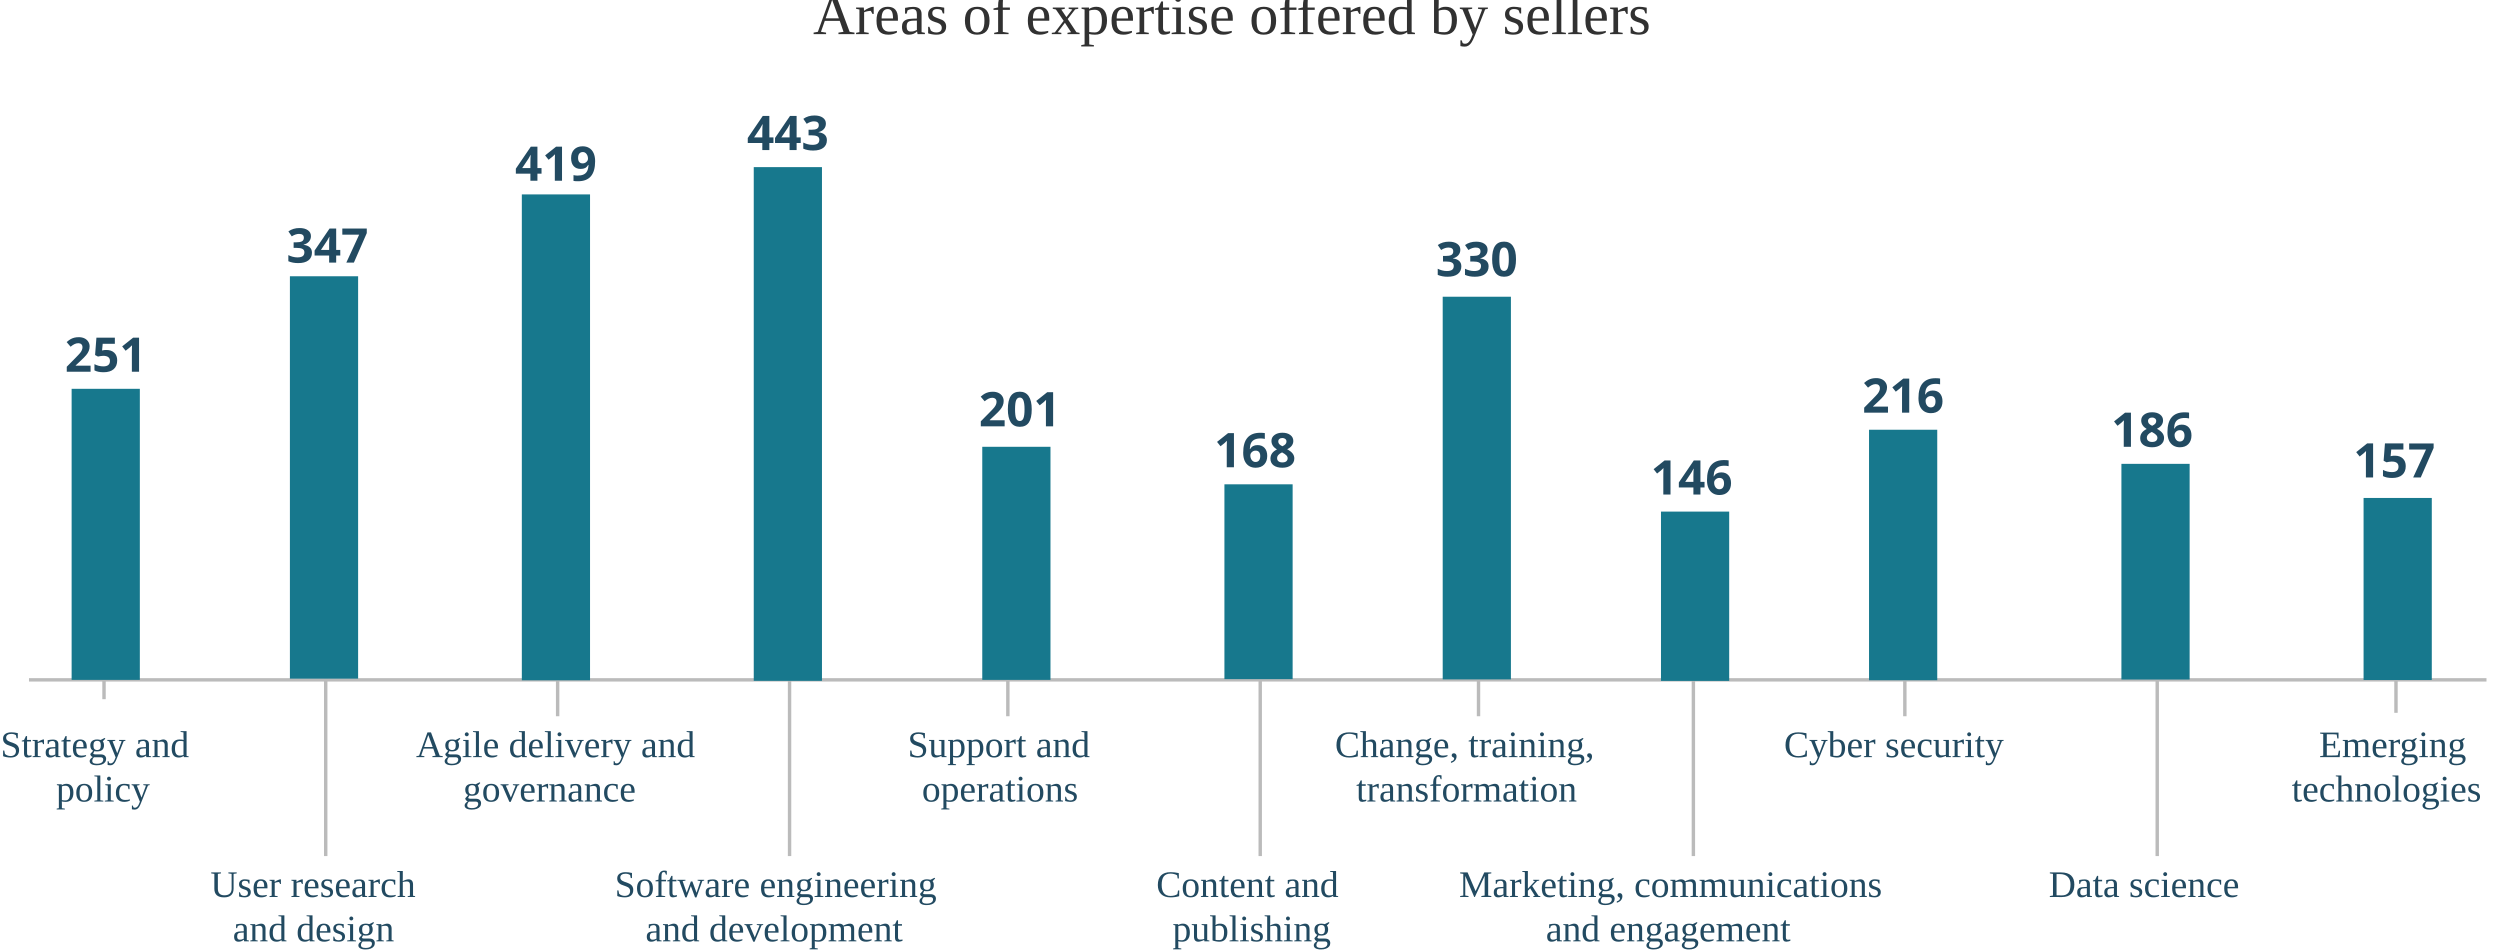
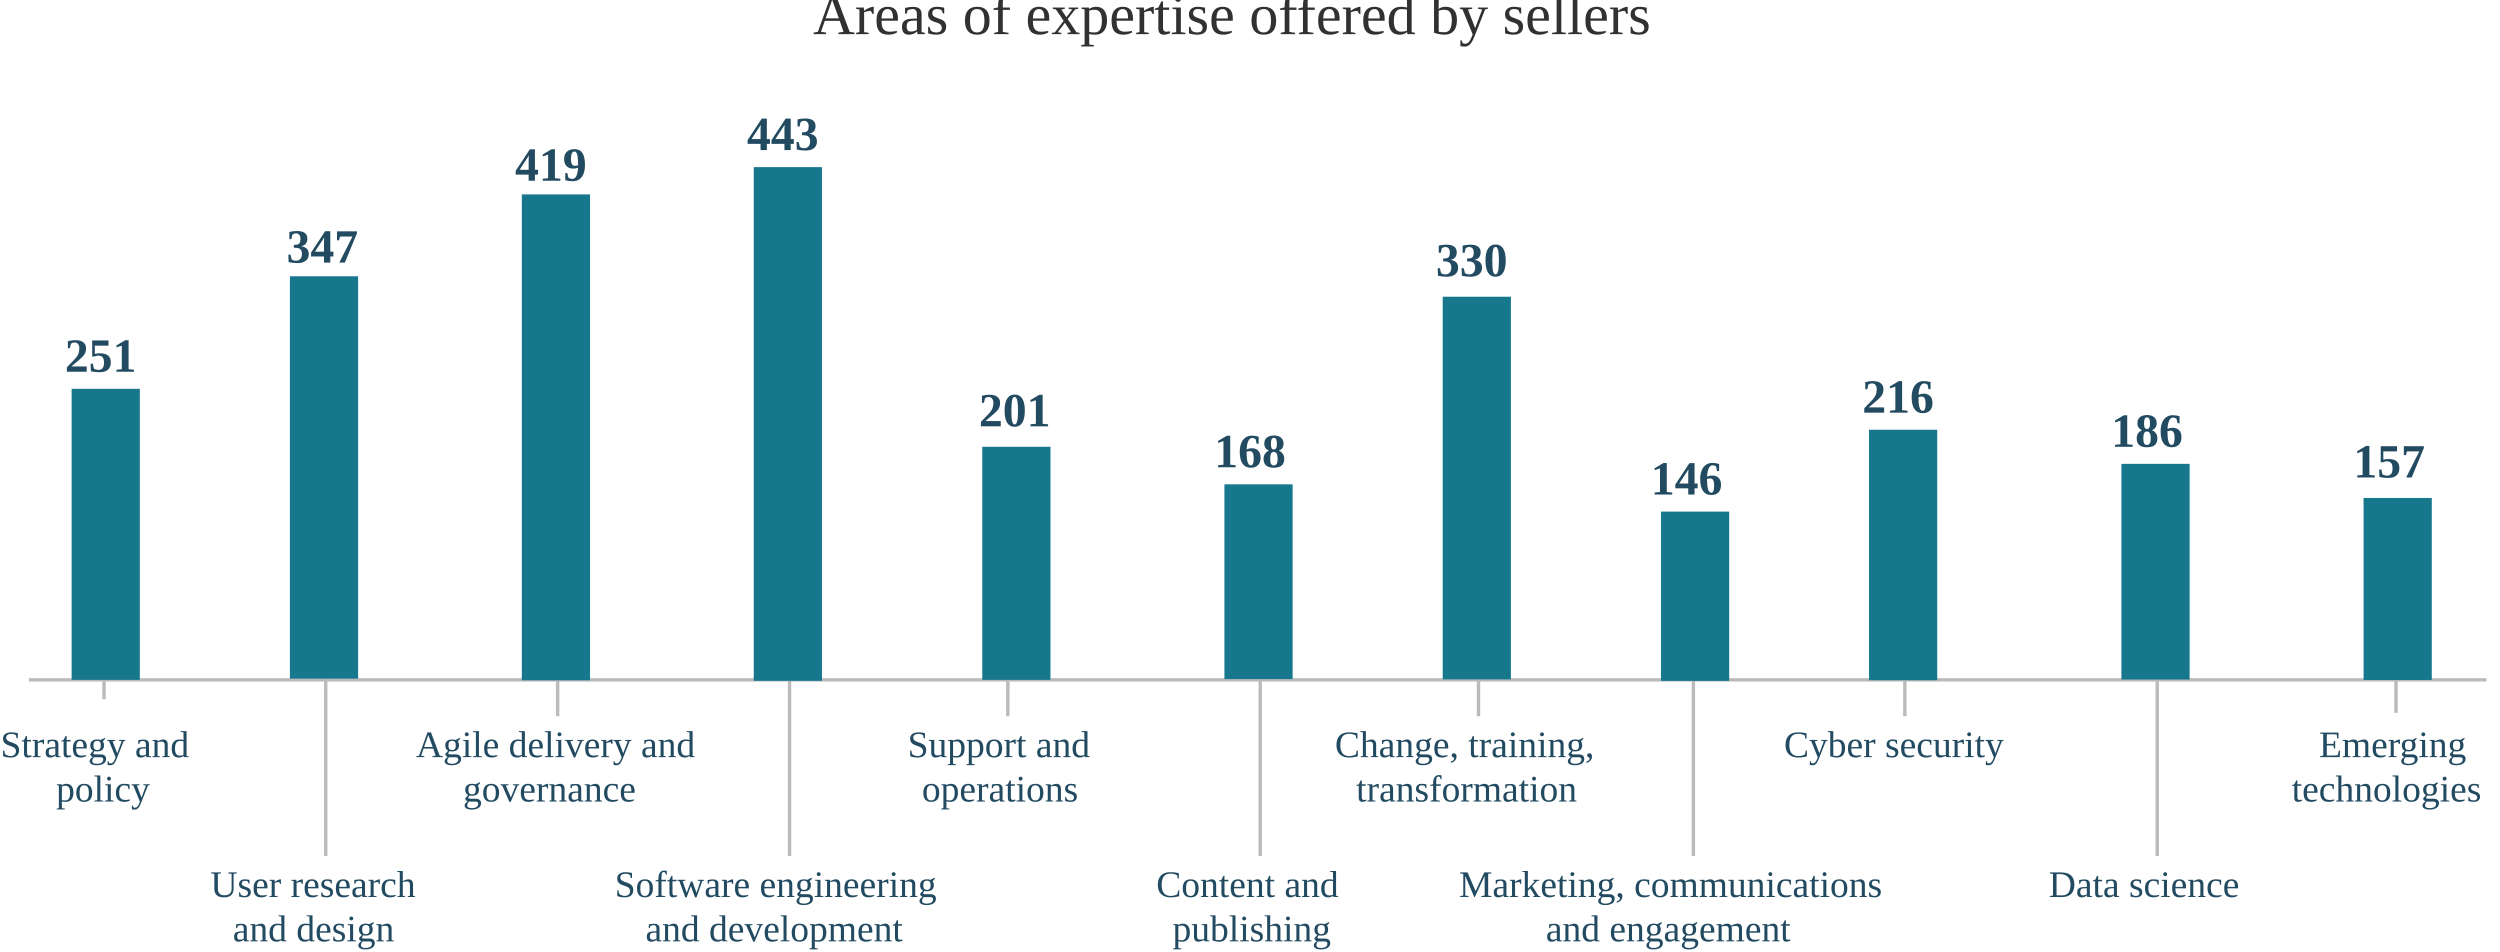
<svg xmlns="http://www.w3.org/2000/svg" width="733px" height="279px" viewBox="0 0 733 279" version="1.1">
  <defs />
  <g id="Jan-monthly-report-greater-than-768px" stroke="none" stroke-width="1" fill="none" fill-rule="evenodd" transform="translate(-319, -2262)">
    <g id="&gt;768-number-of-sellers-per-area-of-expertise" transform="translate(319, 2256)">
-       <text id="Strategy-and-policy" font-family=".HelveticaNeueDeskInterface-Regular, SFNS Display" font-size="11" font-weight="normal" fill="#224A61">
+       <text id="Strategy-and-policy" font-size="11" font-weight="normal" fill="#224A61">
        <tspan x="0.159" y="228">Strategy and </tspan>
        <tspan x="16.447" y="241">policy</tspan>
      </text>
-       <text id="User-research-and-de" font-family=".HelveticaNeueDeskInterface-Regular, SFNS Display" font-size="11" font-weight="normal" fill="#224A61">
+       <text id="User-research-and-de" font-size="11" font-weight="normal" fill="#224A61">
        <tspan x="61.691" y="269">User research </tspan>
        <tspan x="68.249" y="282">and design</tspan>
      </text>
-       <text id="Agile-delivery-and-g" font-family=".HelveticaNeueDeskInterface-Regular, SFNS Display" font-size="11" font-weight="normal" fill="#224A61">
+       <text id="Agile-delivery-and-g" font-size="11" font-weight="normal" fill="#224A61">
        <tspan x="121.957" y="228">Agile delivery and </tspan>
        <tspan x="135.758" y="241">governance</tspan>
      </text>
-       <text id="Software-engineering" font-family=".HelveticaNeueDeskInterface-Regular, SFNS Display" font-size="11" font-weight="normal" fill="#224A61">
+       <text id="Software-engineering" font-size="11" font-weight="normal" fill="#224A61">
        <tspan x="180.233" y="269">Software engineering </tspan>
        <tspan x="189.251" y="282">and development</tspan>
      </text>
-       <text id="Support-and-operatio" font-family=".HelveticaNeueDeskInterface-Regular, SFNS Display" font-size="11" font-weight="normal" fill="#224A61">
+       <text id="Support-and-operatio" font-size="11" font-weight="normal" fill="#224A61">
        <tspan x="266.122" y="228">Support and </tspan>
        <tspan x="270.298" y="241">operations</tspan>
      </text>
-       <text id="Content-and-publishi" font-family=".HelveticaNeueDeskInterface-Regular, SFNS Display" font-size="11" font-weight="normal" fill="#224A61">
+       <text id="Content-and-publishi" font-size="11" font-weight="normal" fill="#224A61">
        <tspan x="339.023" y="269">Content and </tspan>
        <tspan x="343.781" y="282">publishing</tspan>
      </text>
-       <text id="Change,-training,-tr" font-family=".HelveticaNeueDeskInterface-Regular, SFNS Display" font-size="11" font-weight="normal" fill="#224A61">
+       <text id="Change,-training,-tr" font-size="11" font-weight="normal" fill="#224A61">
        <tspan x="391.399" y="228">Change, training, </tspan>
        <tspan x="397.621" y="241">transformation</tspan>
      </text>
-       <text id="Marketing,-communica" font-family=".HelveticaNeueDeskInterface-Regular, SFNS Display" font-size="11" font-weight="normal" fill="#224A61">
+       <text id="Marketing,-communica" font-size="11" font-weight="normal" fill="#224A61">
        <tspan x="427.8" y="269">Marketing, communications </tspan>
        <tspan x="453.24" y="282">and engagement</tspan>
      </text>
-       <text id="Cyber-security" font-family=".HelveticaNeueDeskInterface-Regular, SFNS Display" font-size="11" font-weight="normal" fill="#224A61">
+       <text id="Cyber-security" font-size="11" font-weight="normal" fill="#224A61">
        <tspan x="523.06" y="228">Cyber security</tspan>
      </text>
-       <text id="Data-science" font-family=".HelveticaNeueDeskInterface-Regular, SFNS Display" font-size="11" font-weight="normal" fill="#224A61">
+       <text id="Data-science" font-size="11" font-weight="normal" fill="#224A61">
        <tspan x="600.699" y="269">Data science</tspan>
      </text>
-       <text id="Emerging-technologie" font-family=".HelveticaNeueDeskInterface-Regular, SFNS Display" font-size="11" font-weight="normal" fill="#224A61">
+       <text id="Emerging-technologie" font-size="11" font-weight="normal" fill="#224A61">
        <tspan x="679.938" y="228">Emerging </tspan>
        <tspan x="671.93" y="241">technologies</tspan>
      </text>
      <path d="M30.5,204.5 L30.5,210.5" id="Line" stroke="#BBBBBB" stroke-width="1" stroke-linecap="square" />
      <path d="M163.5,205.5 L163.5,215.5" id="Line-Copy-2" stroke="#BBBBBB" stroke-width="1" stroke-linecap="square" />
      <path d="M295.5,205.5 L295.5,215.5" id="Line-Copy-4" stroke="#BBBBBB" stroke-width="1" stroke-linecap="square" />
      <path d="M433.5,205.5 L433.5,215.5" id="Line-Copy-6" stroke="#BBBBBB" stroke-width="1" stroke-linecap="square" />
      <path d="M558.5,205.5 L558.5,215.5" id="Line-Copy-8" stroke="#BBBBBB" stroke-width="1" stroke-linecap="square" />
      <path d="M702.5,204.5 L702.5,214.5" id="Line-Copy-10" stroke="#BBBBBB" stroke-width="1" stroke-linecap="square" />
      <path d="M496.5,205.5 L496.5,256.5" id="Line-Copy-7" stroke="#BBBBBB" stroke-width="1" stroke-linecap="square" />
      <path d="M369.5,205.5 L369.5,256.5" id="Line-Copy-11" stroke="#BBBBBB" stroke-width="1" stroke-linecap="square" />
      <path d="M231.5,205.5 L231.5,256.5" id="Line-Copy-12" stroke="#BBBBBB" stroke-width="1" stroke-linecap="square" />
      <path d="M95.5,205.5 L95.5,256.5" id="Line-Copy-13" stroke="#BBBBBB" stroke-width="1" stroke-linecap="square" />
      <path d="M632.5,205.5 L632.5,256.5" id="Line-Copy-9" stroke="#BBBBBB" stroke-width="1" stroke-linecap="square" />
      <path d="M728.538,205.333 L9,205.333" id="Line" stroke="#BBBBBB" stroke-width="1" stroke-linecap="square" />
      <g id="Group" stroke-width="1" fill-rule="evenodd" transform="translate(4.439075, 94)">
        <g id="Clipped" transform="translate(0, 0.842413)">
          <g id="Group">
            <g transform="translate(0, -0)">
              <g transform="translate(0, 35.05448)">
                <g transform="translate(0, 0)">
                  <g transform="translate(135.2731, 0.83463)" />
                  <g transform="translate(0, 68.71791)" />
                </g>
              </g>
              <g>
                <g>
                  <g transform="translate(201.4706, 0)" />
                  <g transform="translate(67.63655, 15.57977)" />
                  <g transform="translate(135.2731, 3.338522)" />
                  <g transform="translate(0, 51.63425)" />
                </g>
              </g>
            </g>
          </g>
        </g>
      </g>
      <polygon id="Combined-Shape-Copy-3" fill="#17788D" fill-rule="nonzero" transform="translate(31, 162.67) rotate(-360) translate(-31, -162.67) " points="21 205.34 21 120 41 120 41 205.34" />
      <polygon id="Combined-Shape-Copy-4" fill="#17788D" fill-rule="nonzero" transform="translate(163, 134.23) rotate(-360) translate(-163, -134.23) " points="153 205.46 153 63 173 63 173 205.46" />
      <polygon id="Combined-Shape-Copy-5" fill="#17788D" fill-rule="nonzero" transform="translate(231, 130.31) rotate(-360) translate(-231, -130.31) " points="221 205.62 221 55 241 55 241 205.62" />
      <polygon id="Combined-Shape-Copy-6" fill="#17788D" fill-rule="nonzero" transform="translate(95, 145.99) rotate(-360) translate(-95, -145.99) " points="85 204.98 85 87 105 87 105 204.98" />
      <polygon id="Combined-Shape-Copy-7" fill="#17788D" fill-rule="nonzero" transform="translate(369, 176.56) rotate(-360) translate(-369, -176.56) " points="359 205.12 359 148 379 148 379 205.12" />
      <polygon id="Combined-Shape-Copy-8" fill="#17788D" fill-rule="nonzero" transform="translate(433, 149.1) rotate(-360) translate(-433, -149.1) " points="423 205.2 423 93 443 93 443 205.2" />
      <polygon id="Combined-Shape-Copy-9" fill="#17788D" fill-rule="nonzero" transform="translate(558, 168.72) rotate(-360) translate(-558, -168.72) " points="548 205.44 548 132 568 132 568 205.44" />
      <polygon id="Combined-Shape-Copy-10" fill="#17788D" fill-rule="nonzero" transform="translate(298, 171.17) rotate(-360) translate(-298, -171.17) " points="288 205.34 288 137 308 137 308 205.34" />
      <polygon id="Combined-Shape-Copy-11" fill="#17788D" fill-rule="nonzero" transform="translate(632, 173.62) rotate(-360) translate(-632, -173.62) " points="622 205.24 622 142 642 142 642 205.24" />
      <polygon id="Combined-Shape-Copy-12" fill="#17788D" fill-rule="nonzero" transform="translate(703, 178.69) rotate(-360) translate(-703, -178.69) " points="693 205.38 693 152 713 152 713 205.38" />
      <polygon id="Combined-Shape-Copy-13" fill="#17788D" fill-rule="nonzero" transform="translate(497, 180.82) rotate(-360) translate(-497, -180.82) " points="487 205.64 487 156 507 156 507 205.64" />
-       <text id="251" font-family="OpenSans-Bold, Open Sans" font-size="14" font-weight="bold" fill="#224A61">
+       <text id="251" font-size="14" font-weight="bold" fill="#224A61">
        <tspan x="19.013" y="115">251</tspan>
      </text>
-       <text id="347" font-family="OpenSans-Bold, Open Sans" font-size="14" font-weight="bold" fill="#224A61">
+       <text id="347" font-size="14" font-weight="bold" fill="#224A61">
        <tspan x="84.013" y="83">347</tspan>
      </text>
-       <text id="419" font-family="OpenSans-Bold, Open Sans" font-size="14" font-weight="bold" fill="#224A61">
+       <text id="419" font-size="14" font-weight="bold" fill="#224A61">
        <tspan x="151.013" y="59">419</tspan>
      </text>
-       <text id="443" font-family="OpenSans-Bold, Open Sans" font-size="14" font-weight="bold" fill="#224A61">
+       <text id="443" font-size="14" font-weight="bold" fill="#224A61">
        <tspan x="219.013" y="50">443</tspan>
      </text>
-       <text id="201" font-family="OpenSans-Bold, Open Sans" font-size="14" font-weight="bold" fill="#224A61">
+       <text id="201" font-size="14" font-weight="bold" fill="#224A61">
        <tspan x="287.013" y="131">201</tspan>
      </text>
-       <text id="168" font-family="OpenSans-Bold, Open Sans" font-size="14" font-weight="bold" fill="#224A61">
+       <text id="168" font-size="14" font-weight="bold" fill="#224A61">
        <tspan x="356.013" y="143">168</tspan>
      </text>
-       <text id="330" font-family="OpenSans-Bold, Open Sans" font-size="14" font-weight="bold" fill="#224A61">
+       <text id="330" font-size="14" font-weight="bold" fill="#224A61">
        <tspan x="421.013" y="87">330</tspan>
      </text>
-       <text id="146" font-family="OpenSans-Bold, Open Sans" font-size="14" font-weight="bold" fill="#224A61">
+       <text id="146" font-size="14" font-weight="bold" fill="#224A61">
        <tspan x="484.013" y="151">146</tspan>
      </text>
-       <text id="216" font-family="OpenSans-Bold, Open Sans" font-size="14" font-weight="bold" fill="#224A61">
+       <text id="216" font-size="14" font-weight="bold" fill="#224A61">
        <tspan x="546.013" y="127">216</tspan>
      </text>
-       <text id="186" font-family="OpenSans-Bold, Open Sans" font-size="14" font-weight="bold" fill="#224A61">
+       <text id="186" font-size="14" font-weight="bold" fill="#224A61">
        <tspan x="619.013" y="137">186</tspan>
      </text>
-       <text id="157" font-family="OpenSans-Bold, Open Sans" font-size="14" font-weight="bold" fill="#224A61">
+       <text id="157" font-size="14" font-weight="bold" fill="#224A61">
        <tspan x="690.013" y="146">157</tspan>
      </text>
-       <text id="Areas-of-expertise-o" font-family=".HelveticaNeueDeskInterface-Regular, SFNS Display" font-size="17" font-weight="normal" line-spacing="26" fill="#313131">
+       <text id="Areas-of-expertise-o" font-size="17" font-weight="normal" line-spacing="26" fill="#313131">
        <tspan x="238.377" y="16">Areas of expertise offered by sellers</tspan>
      </text>
    </g>
  </g>
</svg>
